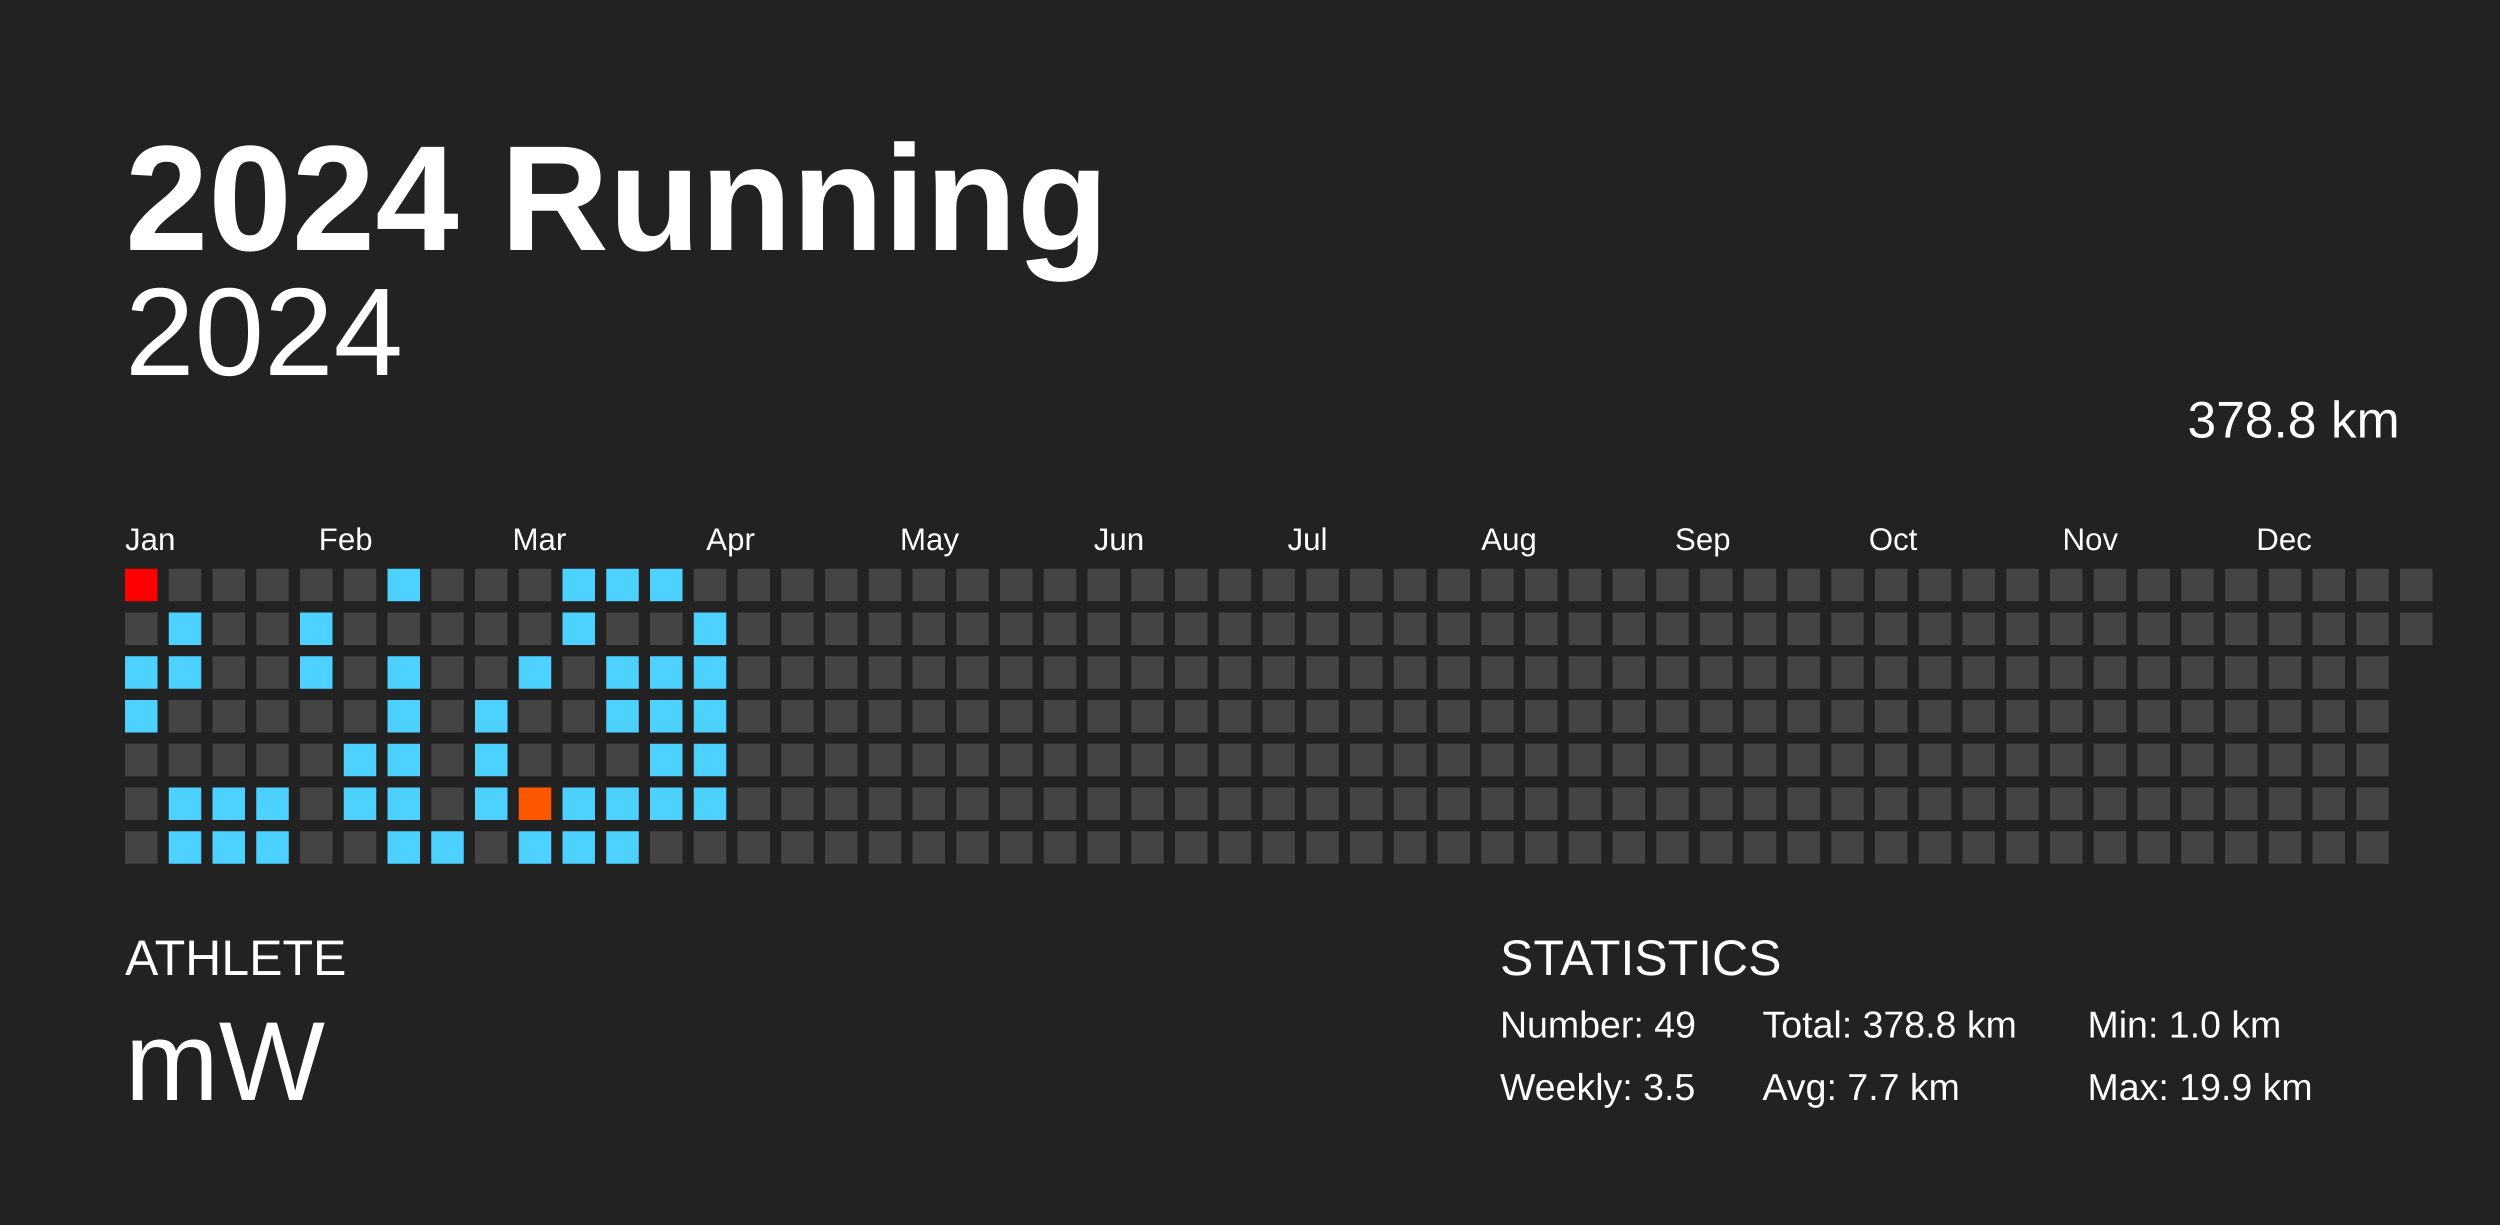
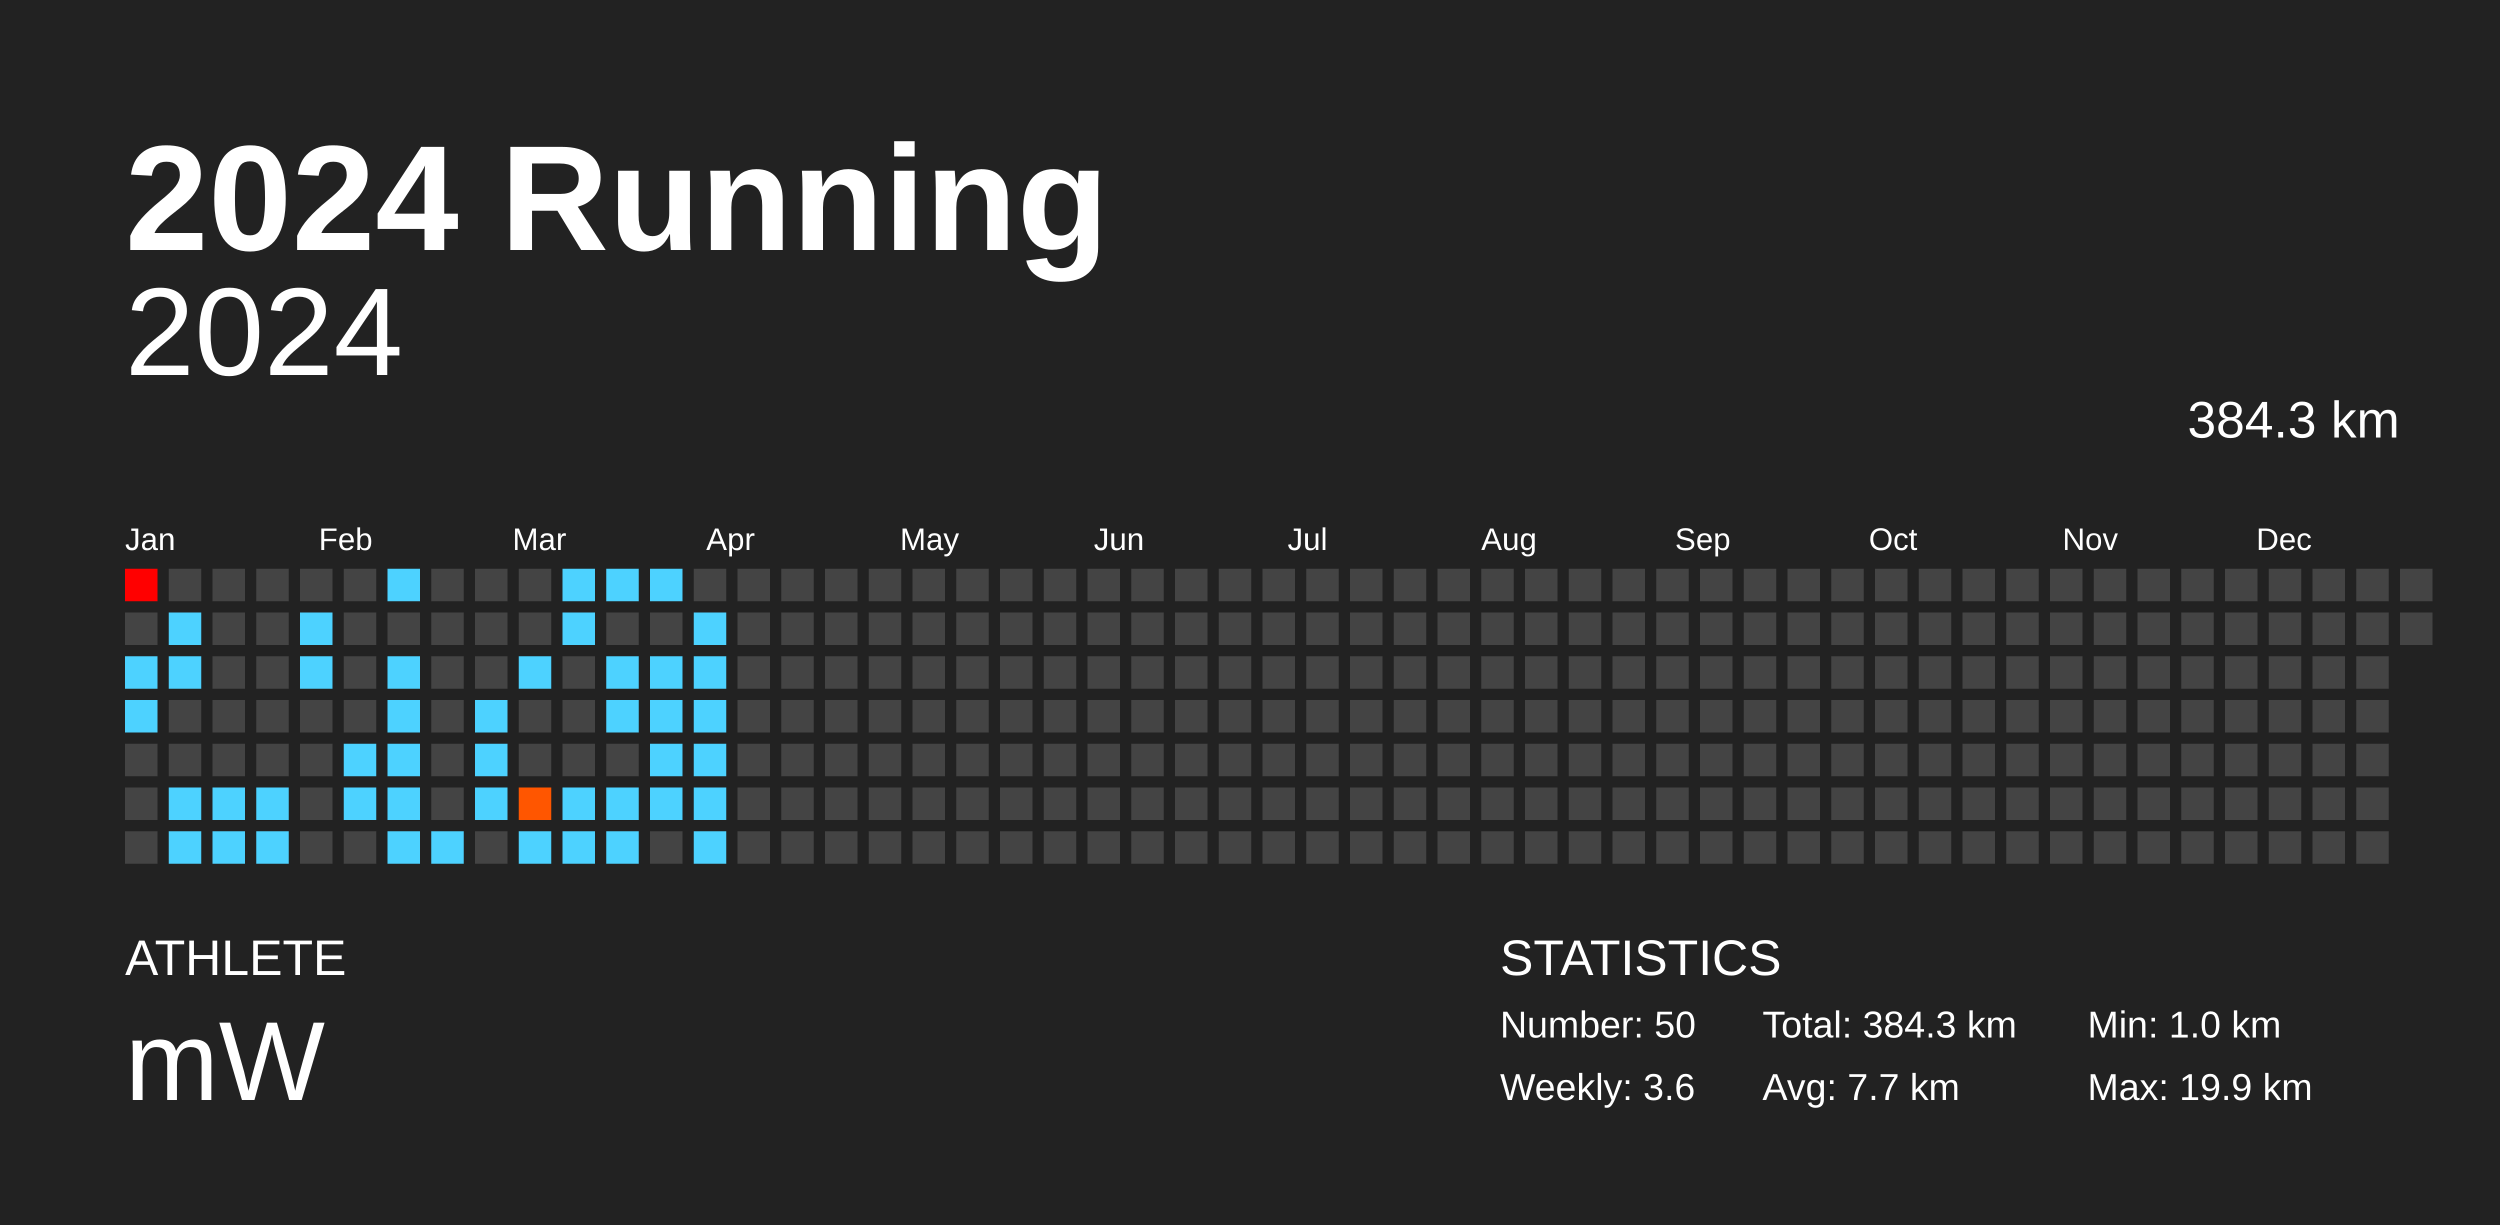
<svg xmlns="http://www.w3.org/2000/svg" baseProfile="full" height="98mm" version="1.1" viewBox="0,0,200,98" width="200mm">
  <defs />
  <rect fill="#222222" height="98" width="200" x="0" y="0" />
  <text fill="#FFFFFF" style="font-size:12px; font-family:Arial; font-weight:bold;" x="10" y="20">2024 Running</text>
  <text fill="#FFFFFF" style="font-size:4px; font-family:Arial" x="10" y="78">ATHLETE</text>
  <text fill="#FFFFFF" style="font-size:9px; font-family:Arial" x="10" y="88">mW</text>
  <text fill="#FFFFFF" style="font-size:4px; font-family:Arial" x="120" y="78">STATISTICS</text>
-   <text fill="#FFFFFF" style="font-size:3px; font-family:Arial" x="120" y="83">Number: 49</text>
-   <text fill="#FFFFFF" style="font-size:3px; font-family:Arial" x="120" y="88">Weekly: 3.5</text>
-   <text fill="#FFFFFF" style="font-size:3px; font-family:Arial" x="141" y="83">Total: 378.8 km</text>
+   <text fill="#FFFFFF" style="font-size:3px; font-family:Arial" x="120" y="83">Number: 50</text>
+   <text fill="#FFFFFF" style="font-size:3px; font-family:Arial" x="120" y="88">Weekly: 3.6</text>
+   <text fill="#FFFFFF" style="font-size:3px; font-family:Arial" x="141" y="83">Total: 384.3 km</text>
  <text fill="#FFFFFF" style="font-size:3px; font-family:Arial" x="141" y="88">Avg: 7.7 km</text>
  <text fill="#FFFFFF" style="font-size:3px; font-family:Arial" x="167" y="83">Min: 1.0 km</text>
  <text fill="#FFFFFF" style="font-size:3px; font-family:Arial" x="167" y="88">Max: 19.9 km</text>
  <text alignment-baseline="hanging" fill="#FFFFFF" style="font-size:10.0px; font-family:Arial;" x="10" y="30">2024</text>
-   <text alignment-baseline="hanging" fill="#FFFFFF" style="font-size:4.125px; font-family:Arial;" x="175" y="35">378.8 km</text>
+   <text alignment-baseline="hanging" fill="#FFFFFF" style="font-size:4.125px; font-family:Arial;" x="175" y="35">384.3 km</text>
  <text fill="#FFFFFF" style="font-size:2.5px; font-family:Arial" x="10.0" y="44">Jan</text>
  <text fill="#FFFFFF" style="font-size:2.5px; font-family:Arial" x="25.5" y="44">Feb</text>
  <text fill="#FFFFFF" style="font-size:2.5px; font-family:Arial" x="41.0" y="44">Mar</text>
  <text fill="#FFFFFF" style="font-size:2.5px; font-family:Arial" x="56.5" y="44">Apr</text>
  <text fill="#FFFFFF" style="font-size:2.5px; font-family:Arial" x="72.0" y="44">May</text>
  <text fill="#FFFFFF" style="font-size:2.5px; font-family:Arial" x="87.5" y="44">Jun</text>
  <text fill="#FFFFFF" style="font-size:2.5px; font-family:Arial" x="103.0" y="44">Jul</text>
  <text fill="#FFFFFF" style="font-size:2.5px; font-family:Arial" x="118.5" y="44">Aug</text>
  <text fill="#FFFFFF" style="font-size:2.5px; font-family:Arial" x="134.0" y="44">Sep</text>
  <text fill="#FFFFFF" style="font-size:2.5px; font-family:Arial" x="149.5" y="44">Oct</text>
  <text fill="#FFFFFF" style="font-size:2.5px; font-family:Arial" x="165.0" y="44">Nov</text>
  <text fill="#FFFFFF" style="font-size:2.5px; font-family:Arial" x="180.5" y="44">Dec</text>
  <rect fill="red" height="2.6" width="2.6" x="10.0" y="45.5" />
  <rect fill="#444444" height="2.6" width="2.6" x="10.0" y="49.0" />
  <rect fill="#4dd2ff" height="2.6" width="2.6" x="10.0" y="52.5" />
  <rect fill="#4dd2ff" height="2.6" width="2.6" x="10.0" y="56.0" />
  <rect fill="#444444" height="2.6" width="2.6" x="10.0" y="59.5" />
  <rect fill="#444444" height="2.6" width="2.6" x="10.0" y="63.0" />
  <rect fill="#444444" height="2.6" width="2.6" x="10.0" y="66.5" />
  <rect fill="#444444" height="2.6" width="2.6" x="13.5" y="45.5" />
  <rect fill="#4dd2ff" height="2.6" width="2.6" x="13.5" y="49.0" />
  <rect fill="#4dd2ff" height="2.6" width="2.6" x="13.5" y="52.5" />
  <rect fill="#444444" height="2.6" width="2.6" x="13.5" y="56.0" />
  <rect fill="#444444" height="2.6" width="2.6" x="13.5" y="59.5" />
  <rect fill="#4dd2ff" height="2.6" width="2.6" x="13.5" y="63.0" />
  <rect fill="#4dd2ff" height="2.6" width="2.6" x="13.5" y="66.5" />
  <rect fill="#444444" height="2.6" width="2.6" x="17.0" y="45.5" />
  <rect fill="#444444" height="2.6" width="2.6" x="17.0" y="49.0" />
  <rect fill="#444444" height="2.6" width="2.6" x="17.0" y="52.5" />
  <rect fill="#444444" height="2.6" width="2.6" x="17.0" y="56.0" />
  <rect fill="#444444" height="2.6" width="2.6" x="17.0" y="59.5" />
  <rect fill="#4dd2ff" height="2.6" width="2.6" x="17.0" y="63.0" />
  <rect fill="#4dd2ff" height="2.6" width="2.6" x="17.0" y="66.5" />
  <rect fill="#444444" height="2.6" width="2.6" x="20.5" y="45.5" />
  <rect fill="#444444" height="2.6" width="2.6" x="20.5" y="49.0" />
  <rect fill="#444444" height="2.6" width="2.6" x="20.5" y="52.5" />
  <rect fill="#444444" height="2.6" width="2.6" x="20.5" y="56.0" />
  <rect fill="#444444" height="2.6" width="2.6" x="20.5" y="59.5" />
  <rect fill="#4dd2ff" height="2.6" width="2.6" x="20.5" y="63.0" />
  <rect fill="#4dd2ff" height="2.6" width="2.6" x="20.5" y="66.5" />
  <rect fill="#444444" height="2.6" width="2.6" x="24.0" y="45.5" />
  <rect fill="#4dd2ff" height="2.6" width="2.6" x="24.0" y="49.0" />
  <rect fill="#4dd2ff" height="2.6" width="2.6" x="24.0" y="52.5" />
  <rect fill="#444444" height="2.6" width="2.6" x="24.0" y="56.0" />
  <rect fill="#444444" height="2.6" width="2.6" x="24.0" y="59.5" />
  <rect fill="#444444" height="2.6" width="2.6" x="24.0" y="63.0" />
  <rect fill="#444444" height="2.6" width="2.6" x="24.0" y="66.5" />
  <rect fill="#444444" height="2.6" width="2.6" x="27.5" y="45.5" />
  <rect fill="#444444" height="2.6" width="2.6" x="27.5" y="49.0" />
  <rect fill="#444444" height="2.6" width="2.6" x="27.5" y="52.5" />
  <rect fill="#444444" height="2.6" width="2.6" x="27.5" y="56.0" />
  <rect fill="#4dd2ff" height="2.6" width="2.6" x="27.5" y="59.5" />
  <rect fill="#4dd2ff" height="2.6" width="2.6" x="27.5" y="63.0" />
  <rect fill="#444444" height="2.6" width="2.6" x="27.5" y="66.5" />
  <rect fill="#4dd2ff" height="2.6" width="2.6" x="31.0" y="45.5" />
  <rect fill="#444444" height="2.6" width="2.6" x="31.0" y="49.0" />
  <rect fill="#4dd2ff" height="2.6" width="2.6" x="31.0" y="52.5" />
  <rect fill="#4dd2ff" height="2.6" width="2.6" x="31.0" y="56.0" />
  <rect fill="#4dd2ff" height="2.6" width="2.6" x="31.0" y="59.5" />
  <rect fill="#4dd2ff" height="2.6" width="2.6" x="31.0" y="63.0" />
  <rect fill="#4dd2ff" height="2.6" width="2.6" x="31.0" y="66.5" />
  <rect fill="#444444" height="2.6" width="2.6" x="34.5" y="45.5" />
  <rect fill="#444444" height="2.6" width="2.6" x="34.5" y="49.0" />
  <rect fill="#444444" height="2.6" width="2.6" x="34.5" y="52.5" />
  <rect fill="#444444" height="2.6" width="2.6" x="34.5" y="56.0" />
  <rect fill="#444444" height="2.6" width="2.6" x="34.5" y="59.5" />
  <rect fill="#444444" height="2.6" width="2.6" x="34.5" y="63.0" />
  <rect fill="#4dd2ff" height="2.6" width="2.6" x="34.5" y="66.5" />
  <rect fill="#444444" height="2.6" width="2.6" x="38.0" y="45.5" />
  <rect fill="#444444" height="2.6" width="2.6" x="38.0" y="49.0" />
  <rect fill="#444444" height="2.6" width="2.6" x="38.0" y="52.5" />
  <rect fill="#4dd2ff" height="2.6" width="2.6" x="38.0" y="56.0" />
  <rect fill="#4dd2ff" height="2.6" width="2.6" x="38.0" y="59.5" />
  <rect fill="#4dd2ff" height="2.6" width="2.6" x="38.0" y="63.0" />
  <rect fill="#444444" height="2.6" width="2.6" x="38.0" y="66.5" />
  <rect fill="#444444" height="2.6" width="2.6" x="41.5" y="45.5" />
  <rect fill="#444444" height="2.6" width="2.6" x="41.5" y="49.0" />
  <rect fill="#4dd2ff" height="2.6" width="2.6" x="41.5" y="52.5" />
  <rect fill="#444444" height="2.6" width="2.6" x="41.5" y="56.0" />
  <rect fill="#444444" height="2.6" width="2.6" x="41.5" y="59.5" />
  <rect fill="#ff5600" height="2.6" width="2.6" x="41.5" y="63.0" />
  <rect fill="#4dd2ff" height="2.6" width="2.6" x="41.5" y="66.5" />
  <rect fill="#4dd2ff" height="2.6" width="2.6" x="45.0" y="45.5" />
  <rect fill="#4dd2ff" height="2.6" width="2.6" x="45.0" y="49.0" />
  <rect fill="#444444" height="2.6" width="2.6" x="45.0" y="52.5" />
  <rect fill="#444444" height="2.6" width="2.6" x="45.0" y="56.0" />
  <rect fill="#444444" height="2.6" width="2.6" x="45.0" y="59.5" />
  <rect fill="#4dd2ff" height="2.6" width="2.6" x="45.0" y="63.0" />
  <rect fill="#4dd2ff" height="2.6" width="2.6" x="45.0" y="66.5" />
  <rect fill="#4dd2ff" height="2.6" width="2.6" x="48.5" y="45.5" />
  <rect fill="#444444" height="2.6" width="2.6" x="48.5" y="49.0" />
  <rect fill="#4dd2ff" height="2.6" width="2.6" x="48.5" y="52.5" />
  <rect fill="#4dd2ff" height="2.6" width="2.6" x="48.5" y="56.0" />
  <rect fill="#444444" height="2.6" width="2.6" x="48.5" y="59.5" />
  <rect fill="#4dd2ff" height="2.6" width="2.6" x="48.5" y="63.0" />
  <rect fill="#4dd2ff" height="2.6" width="2.6" x="48.5" y="66.5" />
  <rect fill="#4dd2ff" height="2.6" width="2.6" x="52.0" y="45.5" />
  <rect fill="#444444" height="2.6" width="2.6" x="52.0" y="49.0" />
  <rect fill="#4dd2ff" height="2.6" width="2.6" x="52.0" y="52.5" />
  <rect fill="#4dd2ff" height="2.6" width="2.6" x="52.0" y="56.0" />
  <rect fill="#4dd2ff" height="2.6" width="2.6" x="52.0" y="59.5" />
  <rect fill="#4dd2ff" height="2.6" width="2.6" x="52.0" y="63.0" />
  <rect fill="#444444" height="2.6" width="2.6" x="52.0" y="66.5" />
  <rect fill="#444444" height="2.6" width="2.6" x="55.5" y="45.5" />
  <rect fill="#4dd2ff" height="2.6" width="2.6" x="55.5" y="49.0" />
  <rect fill="#4dd2ff" height="2.6" width="2.6" x="55.5" y="52.5" />
  <rect fill="#4dd2ff" height="2.6" width="2.6" x="55.5" y="56.0" />
  <rect fill="#4dd2ff" height="2.6" width="2.6" x="55.5" y="59.5" />
  <rect fill="#4dd2ff" height="2.6" width="2.6" x="55.5" y="63.0" />
-   <rect fill="#444444" height="2.6" width="2.6" x="55.5" y="66.5" />
+   <rect fill="#4dd2ff" height="2.6" width="2.6" x="55.5" y="66.5" />
  <rect fill="#444444" height="2.6" width="2.6" x="59.0" y="45.5" />
  <rect fill="#444444" height="2.6" width="2.6" x="59.0" y="49.0" />
  <rect fill="#444444" height="2.6" width="2.6" x="59.0" y="52.5" />
  <rect fill="#444444" height="2.6" width="2.6" x="59.0" y="56.0" />
  <rect fill="#444444" height="2.6" width="2.6" x="59.0" y="59.5" />
  <rect fill="#444444" height="2.6" width="2.6" x="59.0" y="63.0" />
  <rect fill="#444444" height="2.6" width="2.6" x="59.0" y="66.5" />
  <rect fill="#444444" height="2.6" width="2.6" x="62.5" y="45.5" />
  <rect fill="#444444" height="2.6" width="2.6" x="62.5" y="49.0" />
  <rect fill="#444444" height="2.6" width="2.6" x="62.5" y="52.5" />
  <rect fill="#444444" height="2.6" width="2.6" x="62.5" y="56.0" />
  <rect fill="#444444" height="2.6" width="2.6" x="62.5" y="59.5" />
  <rect fill="#444444" height="2.6" width="2.6" x="62.5" y="63.0" />
  <rect fill="#444444" height="2.6" width="2.6" x="62.5" y="66.5" />
  <rect fill="#444444" height="2.6" width="2.6" x="66.0" y="45.5" />
  <rect fill="#444444" height="2.6" width="2.6" x="66.0" y="49.0" />
  <rect fill="#444444" height="2.6" width="2.6" x="66.0" y="52.5" />
  <rect fill="#444444" height="2.6" width="2.6" x="66.0" y="56.0" />
  <rect fill="#444444" height="2.6" width="2.6" x="66.0" y="59.5" />
  <rect fill="#444444" height="2.6" width="2.6" x="66.0" y="63.0" />
  <rect fill="#444444" height="2.6" width="2.6" x="66.0" y="66.5" />
  <rect fill="#444444" height="2.6" width="2.6" x="69.5" y="45.5" />
  <rect fill="#444444" height="2.6" width="2.6" x="69.5" y="49.0" />
  <rect fill="#444444" height="2.6" width="2.6" x="69.5" y="52.5" />
  <rect fill="#444444" height="2.6" width="2.6" x="69.5" y="56.0" />
  <rect fill="#444444" height="2.6" width="2.6" x="69.5" y="59.5" />
  <rect fill="#444444" height="2.6" width="2.6" x="69.5" y="63.0" />
  <rect fill="#444444" height="2.6" width="2.6" x="69.5" y="66.5" />
  <rect fill="#444444" height="2.6" width="2.6" x="73.0" y="45.5" />
  <rect fill="#444444" height="2.6" width="2.6" x="73.0" y="49.0" />
  <rect fill="#444444" height="2.6" width="2.6" x="73.0" y="52.5" />
  <rect fill="#444444" height="2.6" width="2.6" x="73.0" y="56.0" />
  <rect fill="#444444" height="2.6" width="2.6" x="73.0" y="59.5" />
  <rect fill="#444444" height="2.6" width="2.6" x="73.0" y="63.0" />
  <rect fill="#444444" height="2.6" width="2.6" x="73.0" y="66.5" />
  <rect fill="#444444" height="2.6" width="2.6" x="76.5" y="45.5" />
  <rect fill="#444444" height="2.6" width="2.6" x="76.5" y="49.0" />
  <rect fill="#444444" height="2.6" width="2.6" x="76.5" y="52.5" />
  <rect fill="#444444" height="2.6" width="2.6" x="76.5" y="56.0" />
  <rect fill="#444444" height="2.6" width="2.6" x="76.5" y="59.5" />
  <rect fill="#444444" height="2.6" width="2.6" x="76.5" y="63.0" />
  <rect fill="#444444" height="2.6" width="2.6" x="76.5" y="66.5" />
  <rect fill="#444444" height="2.6" width="2.6" x="80.0" y="45.5" />
  <rect fill="#444444" height="2.6" width="2.6" x="80.0" y="49.0" />
  <rect fill="#444444" height="2.6" width="2.6" x="80.0" y="52.5" />
  <rect fill="#444444" height="2.6" width="2.6" x="80.0" y="56.0" />
  <rect fill="#444444" height="2.6" width="2.6" x="80.0" y="59.5" />
  <rect fill="#444444" height="2.6" width="2.6" x="80.0" y="63.0" />
  <rect fill="#444444" height="2.6" width="2.6" x="80.0" y="66.5" />
  <rect fill="#444444" height="2.6" width="2.6" x="83.5" y="45.5" />
  <rect fill="#444444" height="2.6" width="2.6" x="83.5" y="49.0" />
  <rect fill="#444444" height="2.6" width="2.6" x="83.5" y="52.5" />
  <rect fill="#444444" height="2.6" width="2.6" x="83.5" y="56.0" />
  <rect fill="#444444" height="2.6" width="2.6" x="83.5" y="59.5" />
  <rect fill="#444444" height="2.6" width="2.6" x="83.5" y="63.0" />
  <rect fill="#444444" height="2.6" width="2.6" x="83.5" y="66.5" />
  <rect fill="#444444" height="2.6" width="2.6" x="87.0" y="45.5" />
  <rect fill="#444444" height="2.6" width="2.6" x="87.0" y="49.0" />
  <rect fill="#444444" height="2.6" width="2.6" x="87.0" y="52.5" />
  <rect fill="#444444" height="2.6" width="2.6" x="87.0" y="56.0" />
  <rect fill="#444444" height="2.6" width="2.6" x="87.0" y="59.5" />
  <rect fill="#444444" height="2.6" width="2.6" x="87.0" y="63.0" />
  <rect fill="#444444" height="2.6" width="2.6" x="87.0" y="66.5" />
  <rect fill="#444444" height="2.6" width="2.6" x="90.5" y="45.5" />
  <rect fill="#444444" height="2.6" width="2.6" x="90.5" y="49.0" />
  <rect fill="#444444" height="2.6" width="2.6" x="90.5" y="52.5" />
  <rect fill="#444444" height="2.6" width="2.6" x="90.5" y="56.0" />
  <rect fill="#444444" height="2.6" width="2.6" x="90.5" y="59.5" />
  <rect fill="#444444" height="2.6" width="2.6" x="90.5" y="63.0" />
  <rect fill="#444444" height="2.6" width="2.6" x="90.5" y="66.5" />
  <rect fill="#444444" height="2.6" width="2.6" x="94.0" y="45.5" />
  <rect fill="#444444" height="2.6" width="2.6" x="94.0" y="49.0" />
  <rect fill="#444444" height="2.6" width="2.6" x="94.0" y="52.5" />
  <rect fill="#444444" height="2.6" width="2.6" x="94.0" y="56.0" />
  <rect fill="#444444" height="2.6" width="2.6" x="94.0" y="59.5" />
  <rect fill="#444444" height="2.6" width="2.6" x="94.0" y="63.0" />
  <rect fill="#444444" height="2.6" width="2.6" x="94.0" y="66.5" />
  <rect fill="#444444" height="2.6" width="2.6" x="97.5" y="45.5" />
  <rect fill="#444444" height="2.6" width="2.6" x="97.5" y="49.0" />
  <rect fill="#444444" height="2.6" width="2.6" x="97.5" y="52.5" />
  <rect fill="#444444" height="2.6" width="2.6" x="97.5" y="56.0" />
  <rect fill="#444444" height="2.6" width="2.6" x="97.5" y="59.5" />
  <rect fill="#444444" height="2.6" width="2.6" x="97.5" y="63.0" />
  <rect fill="#444444" height="2.6" width="2.6" x="97.5" y="66.5" />
  <rect fill="#444444" height="2.6" width="2.6" x="101.0" y="45.5" />
  <rect fill="#444444" height="2.6" width="2.6" x="101.0" y="49.0" />
  <rect fill="#444444" height="2.6" width="2.6" x="101.0" y="52.5" />
  <rect fill="#444444" height="2.6" width="2.6" x="101.0" y="56.0" />
  <rect fill="#444444" height="2.6" width="2.6" x="101.0" y="59.5" />
  <rect fill="#444444" height="2.6" width="2.6" x="101.0" y="63.0" />
  <rect fill="#444444" height="2.6" width="2.6" x="101.0" y="66.5" />
  <rect fill="#444444" height="2.6" width="2.6" x="104.5" y="45.5" />
  <rect fill="#444444" height="2.6" width="2.6" x="104.5" y="49.0" />
  <rect fill="#444444" height="2.6" width="2.6" x="104.5" y="52.5" />
  <rect fill="#444444" height="2.6" width="2.6" x="104.5" y="56.0" />
  <rect fill="#444444" height="2.6" width="2.6" x="104.5" y="59.5" />
  <rect fill="#444444" height="2.6" width="2.6" x="104.5" y="63.0" />
  <rect fill="#444444" height="2.6" width="2.6" x="104.5" y="66.5" />
  <rect fill="#444444" height="2.6" width="2.6" x="108.0" y="45.5" />
  <rect fill="#444444" height="2.6" width="2.6" x="108.0" y="49.0" />
  <rect fill="#444444" height="2.6" width="2.6" x="108.0" y="52.5" />
  <rect fill="#444444" height="2.6" width="2.6" x="108.0" y="56.0" />
  <rect fill="#444444" height="2.6" width="2.6" x="108.0" y="59.5" />
  <rect fill="#444444" height="2.6" width="2.6" x="108.0" y="63.0" />
  <rect fill="#444444" height="2.6" width="2.6" x="108.0" y="66.5" />
  <rect fill="#444444" height="2.6" width="2.6" x="111.5" y="45.5" />
  <rect fill="#444444" height="2.6" width="2.6" x="111.5" y="49.0" />
  <rect fill="#444444" height="2.6" width="2.6" x="111.5" y="52.5" />
  <rect fill="#444444" height="2.6" width="2.6" x="111.5" y="56.0" />
  <rect fill="#444444" height="2.6" width="2.6" x="111.5" y="59.5" />
  <rect fill="#444444" height="2.6" width="2.6" x="111.5" y="63.0" />
  <rect fill="#444444" height="2.6" width="2.6" x="111.5" y="66.5" />
  <rect fill="#444444" height="2.6" width="2.6" x="115.0" y="45.5" />
  <rect fill="#444444" height="2.6" width="2.6" x="115.0" y="49.0" />
  <rect fill="#444444" height="2.6" width="2.6" x="115.0" y="52.5" />
  <rect fill="#444444" height="2.6" width="2.6" x="115.0" y="56.0" />
  <rect fill="#444444" height="2.6" width="2.6" x="115.0" y="59.5" />
  <rect fill="#444444" height="2.6" width="2.6" x="115.0" y="63.0" />
  <rect fill="#444444" height="2.6" width="2.6" x="115.0" y="66.5" />
  <rect fill="#444444" height="2.6" width="2.6" x="118.5" y="45.5" />
  <rect fill="#444444" height="2.6" width="2.6" x="118.5" y="49.0" />
  <rect fill="#444444" height="2.6" width="2.6" x="118.5" y="52.5" />
  <rect fill="#444444" height="2.6" width="2.6" x="118.5" y="56.0" />
  <rect fill="#444444" height="2.6" width="2.6" x="118.5" y="59.5" />
  <rect fill="#444444" height="2.6" width="2.6" x="118.5" y="63.0" />
  <rect fill="#444444" height="2.6" width="2.6" x="118.5" y="66.5" />
  <rect fill="#444444" height="2.6" width="2.6" x="122.0" y="45.5" />
  <rect fill="#444444" height="2.6" width="2.6" x="122.0" y="49.0" />
  <rect fill="#444444" height="2.6" width="2.6" x="122.0" y="52.5" />
  <rect fill="#444444" height="2.6" width="2.6" x="122.0" y="56.0" />
  <rect fill="#444444" height="2.6" width="2.6" x="122.0" y="59.5" />
  <rect fill="#444444" height="2.6" width="2.6" x="122.0" y="63.0" />
  <rect fill="#444444" height="2.6" width="2.6" x="122.0" y="66.5" />
  <rect fill="#444444" height="2.6" width="2.6" x="125.5" y="45.5" />
  <rect fill="#444444" height="2.6" width="2.6" x="125.5" y="49.0" />
  <rect fill="#444444" height="2.6" width="2.6" x="125.5" y="52.5" />
  <rect fill="#444444" height="2.6" width="2.6" x="125.5" y="56.0" />
  <rect fill="#444444" height="2.6" width="2.6" x="125.5" y="59.5" />
  <rect fill="#444444" height="2.6" width="2.6" x="125.5" y="63.0" />
  <rect fill="#444444" height="2.6" width="2.6" x="125.5" y="66.5" />
  <rect fill="#444444" height="2.6" width="2.6" x="129.0" y="45.5" />
  <rect fill="#444444" height="2.6" width="2.6" x="129.0" y="49.0" />
  <rect fill="#444444" height="2.6" width="2.6" x="129.0" y="52.5" />
  <rect fill="#444444" height="2.6" width="2.6" x="129.0" y="56.0" />
  <rect fill="#444444" height="2.6" width="2.6" x="129.0" y="59.5" />
  <rect fill="#444444" height="2.6" width="2.6" x="129.0" y="63.0" />
  <rect fill="#444444" height="2.6" width="2.6" x="129.0" y="66.5" />
  <rect fill="#444444" height="2.6" width="2.6" x="132.5" y="45.5" />
  <rect fill="#444444" height="2.6" width="2.6" x="132.5" y="49.0" />
  <rect fill="#444444" height="2.6" width="2.6" x="132.5" y="52.5" />
  <rect fill="#444444" height="2.6" width="2.6" x="132.5" y="56.0" />
  <rect fill="#444444" height="2.6" width="2.6" x="132.5" y="59.5" />
  <rect fill="#444444" height="2.6" width="2.6" x="132.5" y="63.0" />
  <rect fill="#444444" height="2.6" width="2.6" x="132.5" y="66.5" />
  <rect fill="#444444" height="2.6" width="2.6" x="136.0" y="45.5" />
  <rect fill="#444444" height="2.6" width="2.6" x="136.0" y="49.0" />
  <rect fill="#444444" height="2.6" width="2.6" x="136.0" y="52.5" />
  <rect fill="#444444" height="2.6" width="2.6" x="136.0" y="56.0" />
  <rect fill="#444444" height="2.6" width="2.6" x="136.0" y="59.5" />
  <rect fill="#444444" height="2.6" width="2.6" x="136.0" y="63.0" />
  <rect fill="#444444" height="2.6" width="2.6" x="136.0" y="66.5" />
  <rect fill="#444444" height="2.6" width="2.6" x="139.5" y="45.5" />
  <rect fill="#444444" height="2.6" width="2.6" x="139.5" y="49.0" />
  <rect fill="#444444" height="2.6" width="2.6" x="139.5" y="52.5" />
  <rect fill="#444444" height="2.6" width="2.6" x="139.5" y="56.0" />
  <rect fill="#444444" height="2.6" width="2.6" x="139.5" y="59.5" />
  <rect fill="#444444" height="2.6" width="2.6" x="139.5" y="63.0" />
  <rect fill="#444444" height="2.6" width="2.6" x="139.5" y="66.5" />
  <rect fill="#444444" height="2.6" width="2.6" x="143.0" y="45.5" />
  <rect fill="#444444" height="2.6" width="2.6" x="143.0" y="49.0" />
  <rect fill="#444444" height="2.6" width="2.6" x="143.0" y="52.5" />
  <rect fill="#444444" height="2.6" width="2.6" x="143.0" y="56.0" />
  <rect fill="#444444" height="2.6" width="2.6" x="143.0" y="59.5" />
  <rect fill="#444444" height="2.6" width="2.6" x="143.0" y="63.0" />
  <rect fill="#444444" height="2.6" width="2.6" x="143.0" y="66.5" />
  <rect fill="#444444" height="2.6" width="2.6" x="146.5" y="45.5" />
  <rect fill="#444444" height="2.6" width="2.6" x="146.5" y="49.0" />
  <rect fill="#444444" height="2.6" width="2.6" x="146.5" y="52.5" />
  <rect fill="#444444" height="2.6" width="2.6" x="146.5" y="56.0" />
  <rect fill="#444444" height="2.6" width="2.6" x="146.5" y="59.5" />
  <rect fill="#444444" height="2.6" width="2.6" x="146.5" y="63.0" />
  <rect fill="#444444" height="2.6" width="2.6" x="146.5" y="66.5" />
  <rect fill="#444444" height="2.6" width="2.6" x="150.0" y="45.5" />
  <rect fill="#444444" height="2.6" width="2.6" x="150.0" y="49.0" />
  <rect fill="#444444" height="2.6" width="2.6" x="150.0" y="52.5" />
  <rect fill="#444444" height="2.6" width="2.6" x="150.0" y="56.0" />
  <rect fill="#444444" height="2.6" width="2.6" x="150.0" y="59.5" />
  <rect fill="#444444" height="2.6" width="2.6" x="150.0" y="63.0" />
  <rect fill="#444444" height="2.6" width="2.6" x="150.0" y="66.5" />
  <rect fill="#444444" height="2.6" width="2.6" x="153.5" y="45.5" />
  <rect fill="#444444" height="2.6" width="2.6" x="153.5" y="49.0" />
  <rect fill="#444444" height="2.6" width="2.6" x="153.5" y="52.5" />
  <rect fill="#444444" height="2.6" width="2.6" x="153.5" y="56.0" />
  <rect fill="#444444" height="2.6" width="2.6" x="153.5" y="59.5" />
  <rect fill="#444444" height="2.6" width="2.6" x="153.5" y="63.0" />
  <rect fill="#444444" height="2.6" width="2.6" x="153.5" y="66.5" />
  <rect fill="#444444" height="2.6" width="2.6" x="157.0" y="45.5" />
  <rect fill="#444444" height="2.6" width="2.6" x="157.0" y="49.0" />
  <rect fill="#444444" height="2.6" width="2.6" x="157.0" y="52.5" />
  <rect fill="#444444" height="2.6" width="2.6" x="157.0" y="56.0" />
  <rect fill="#444444" height="2.6" width="2.6" x="157.0" y="59.5" />
  <rect fill="#444444" height="2.6" width="2.6" x="157.0" y="63.0" />
  <rect fill="#444444" height="2.6" width="2.6" x="157.0" y="66.5" />
  <rect fill="#444444" height="2.6" width="2.6" x="160.5" y="45.5" />
  <rect fill="#444444" height="2.6" width="2.6" x="160.5" y="49.0" />
  <rect fill="#444444" height="2.6" width="2.6" x="160.5" y="52.5" />
  <rect fill="#444444" height="2.6" width="2.6" x="160.5" y="56.0" />
  <rect fill="#444444" height="2.6" width="2.6" x="160.5" y="59.5" />
  <rect fill="#444444" height="2.6" width="2.6" x="160.5" y="63.0" />
  <rect fill="#444444" height="2.6" width="2.6" x="160.5" y="66.5" />
  <rect fill="#444444" height="2.6" width="2.6" x="164.0" y="45.5" />
  <rect fill="#444444" height="2.6" width="2.6" x="164.0" y="49.0" />
  <rect fill="#444444" height="2.6" width="2.6" x="164.0" y="52.5" />
  <rect fill="#444444" height="2.6" width="2.6" x="164.0" y="56.0" />
  <rect fill="#444444" height="2.6" width="2.6" x="164.0" y="59.5" />
  <rect fill="#444444" height="2.6" width="2.6" x="164.0" y="63.0" />
  <rect fill="#444444" height="2.6" width="2.6" x="164.0" y="66.5" />
  <rect fill="#444444" height="2.6" width="2.6" x="167.5" y="45.5" />
  <rect fill="#444444" height="2.6" width="2.6" x="167.5" y="49.0" />
  <rect fill="#444444" height="2.6" width="2.6" x="167.5" y="52.5" />
  <rect fill="#444444" height="2.6" width="2.6" x="167.5" y="56.0" />
  <rect fill="#444444" height="2.6" width="2.6" x="167.5" y="59.5" />
  <rect fill="#444444" height="2.6" width="2.6" x="167.5" y="63.0" />
  <rect fill="#444444" height="2.6" width="2.6" x="167.5" y="66.5" />
  <rect fill="#444444" height="2.6" width="2.6" x="171.0" y="45.5" />
  <rect fill="#444444" height="2.6" width="2.6" x="171.0" y="49.0" />
  <rect fill="#444444" height="2.6" width="2.6" x="171.0" y="52.5" />
  <rect fill="#444444" height="2.6" width="2.6" x="171.0" y="56.0" />
  <rect fill="#444444" height="2.6" width="2.6" x="171.0" y="59.5" />
  <rect fill="#444444" height="2.6" width="2.6" x="171.0" y="63.0" />
  <rect fill="#444444" height="2.6" width="2.6" x="171.0" y="66.5" />
  <rect fill="#444444" height="2.6" width="2.6" x="174.5" y="45.5" />
  <rect fill="#444444" height="2.6" width="2.6" x="174.5" y="49.0" />
  <rect fill="#444444" height="2.6" width="2.6" x="174.5" y="52.5" />
  <rect fill="#444444" height="2.6" width="2.6" x="174.5" y="56.0" />
  <rect fill="#444444" height="2.6" width="2.6" x="174.5" y="59.5" />
  <rect fill="#444444" height="2.6" width="2.6" x="174.5" y="63.0" />
  <rect fill="#444444" height="2.6" width="2.6" x="174.5" y="66.5" />
  <rect fill="#444444" height="2.6" width="2.6" x="178.0" y="45.5" />
  <rect fill="#444444" height="2.6" width="2.6" x="178.0" y="49.0" />
  <rect fill="#444444" height="2.6" width="2.6" x="178.0" y="52.5" />
  <rect fill="#444444" height="2.6" width="2.6" x="178.0" y="56.0" />
  <rect fill="#444444" height="2.6" width="2.6" x="178.0" y="59.5" />
  <rect fill="#444444" height="2.6" width="2.6" x="178.0" y="63.0" />
  <rect fill="#444444" height="2.6" width="2.6" x="178.0" y="66.5" />
  <rect fill="#444444" height="2.6" width="2.6" x="181.5" y="45.5" />
  <rect fill="#444444" height="2.6" width="2.6" x="181.5" y="49.0" />
  <rect fill="#444444" height="2.6" width="2.6" x="181.5" y="52.5" />
  <rect fill="#444444" height="2.6" width="2.6" x="181.5" y="56.0" />
  <rect fill="#444444" height="2.6" width="2.6" x="181.5" y="59.5" />
  <rect fill="#444444" height="2.6" width="2.6" x="181.5" y="63.0" />
  <rect fill="#444444" height="2.6" width="2.6" x="181.5" y="66.5" />
  <rect fill="#444444" height="2.6" width="2.6" x="185.0" y="45.5" />
  <rect fill="#444444" height="2.6" width="2.6" x="185.0" y="49.0" />
  <rect fill="#444444" height="2.6" width="2.6" x="185.0" y="52.5" />
  <rect fill="#444444" height="2.6" width="2.6" x="185.0" y="56.0" />
  <rect fill="#444444" height="2.6" width="2.6" x="185.0" y="59.5" />
  <rect fill="#444444" height="2.6" width="2.6" x="185.0" y="63.0" />
  <rect fill="#444444" height="2.6" width="2.6" x="185.0" y="66.5" />
  <rect fill="#444444" height="2.6" width="2.6" x="188.5" y="45.5" />
  <rect fill="#444444" height="2.6" width="2.6" x="188.5" y="49.0" />
  <rect fill="#444444" height="2.6" width="2.6" x="188.5" y="52.5" />
  <rect fill="#444444" height="2.6" width="2.6" x="188.5" y="56.0" />
  <rect fill="#444444" height="2.6" width="2.6" x="188.5" y="59.5" />
  <rect fill="#444444" height="2.6" width="2.6" x="188.5" y="63.0" />
  <rect fill="#444444" height="2.6" width="2.6" x="188.5" y="66.5" />
  <rect fill="#444444" height="2.6" width="2.6" x="192.0" y="45.5" />
  <rect fill="#444444" height="2.6" width="2.6" x="192.0" y="49.0" />
</svg>
